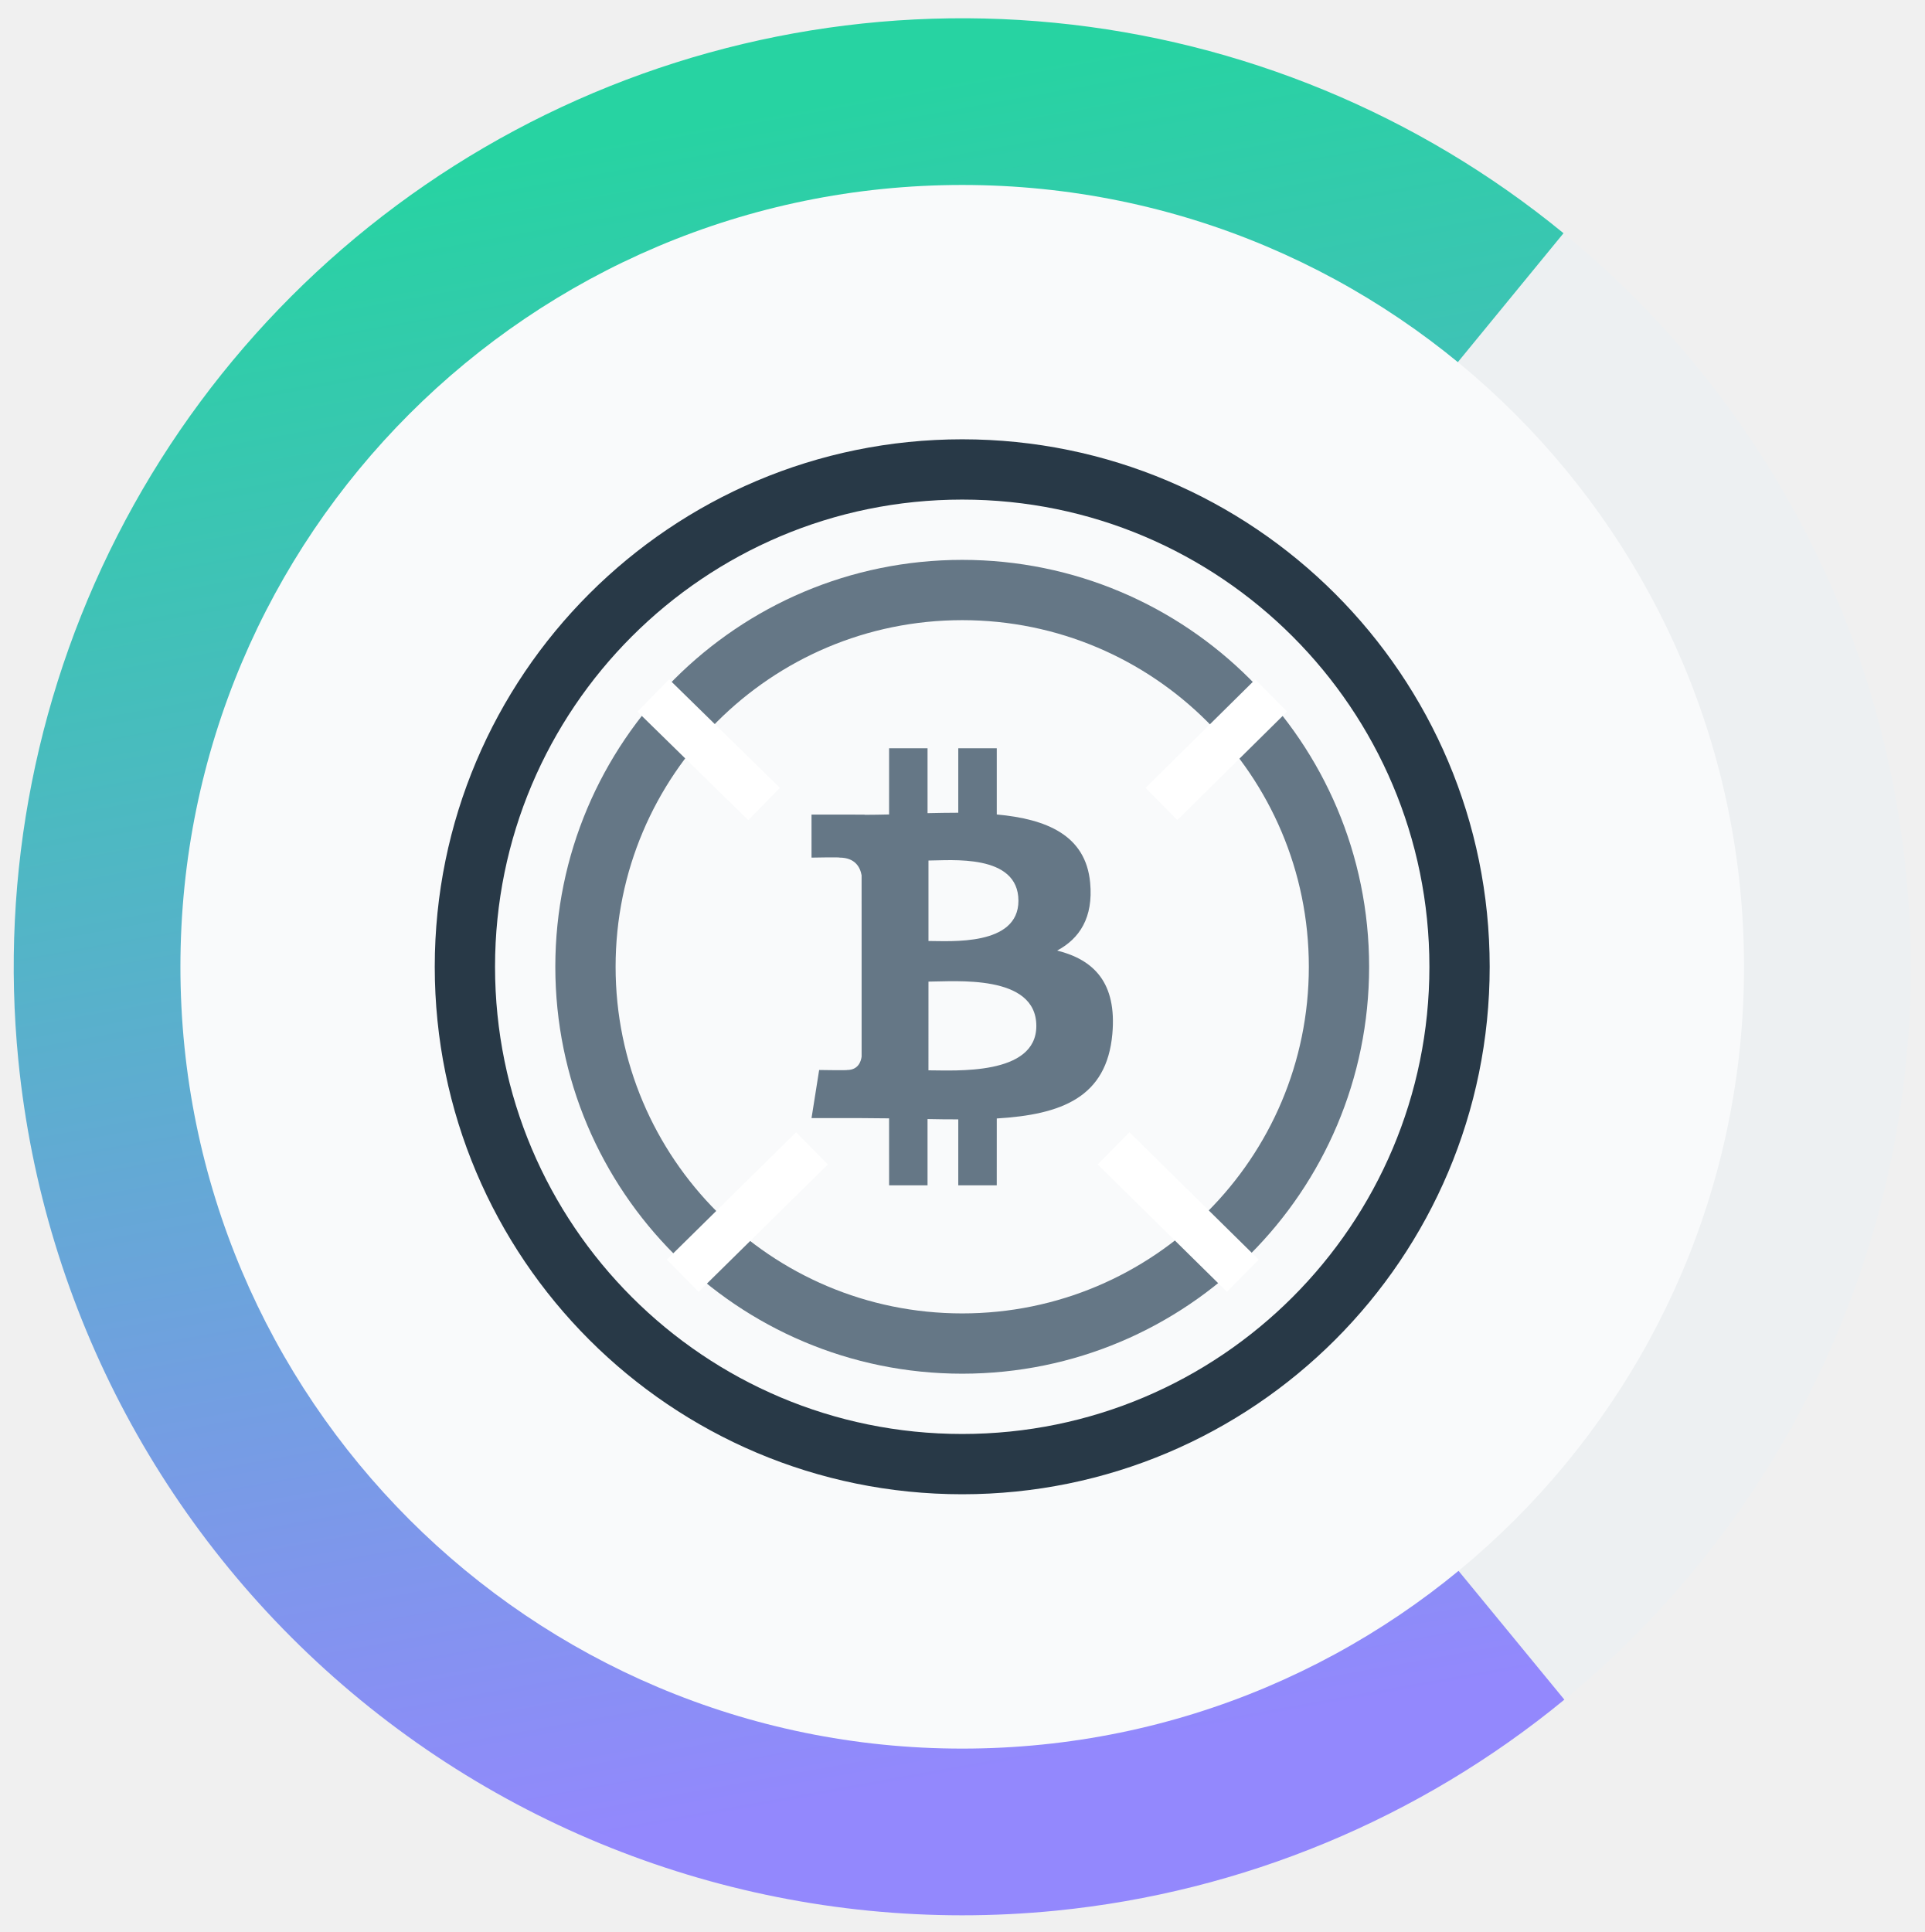
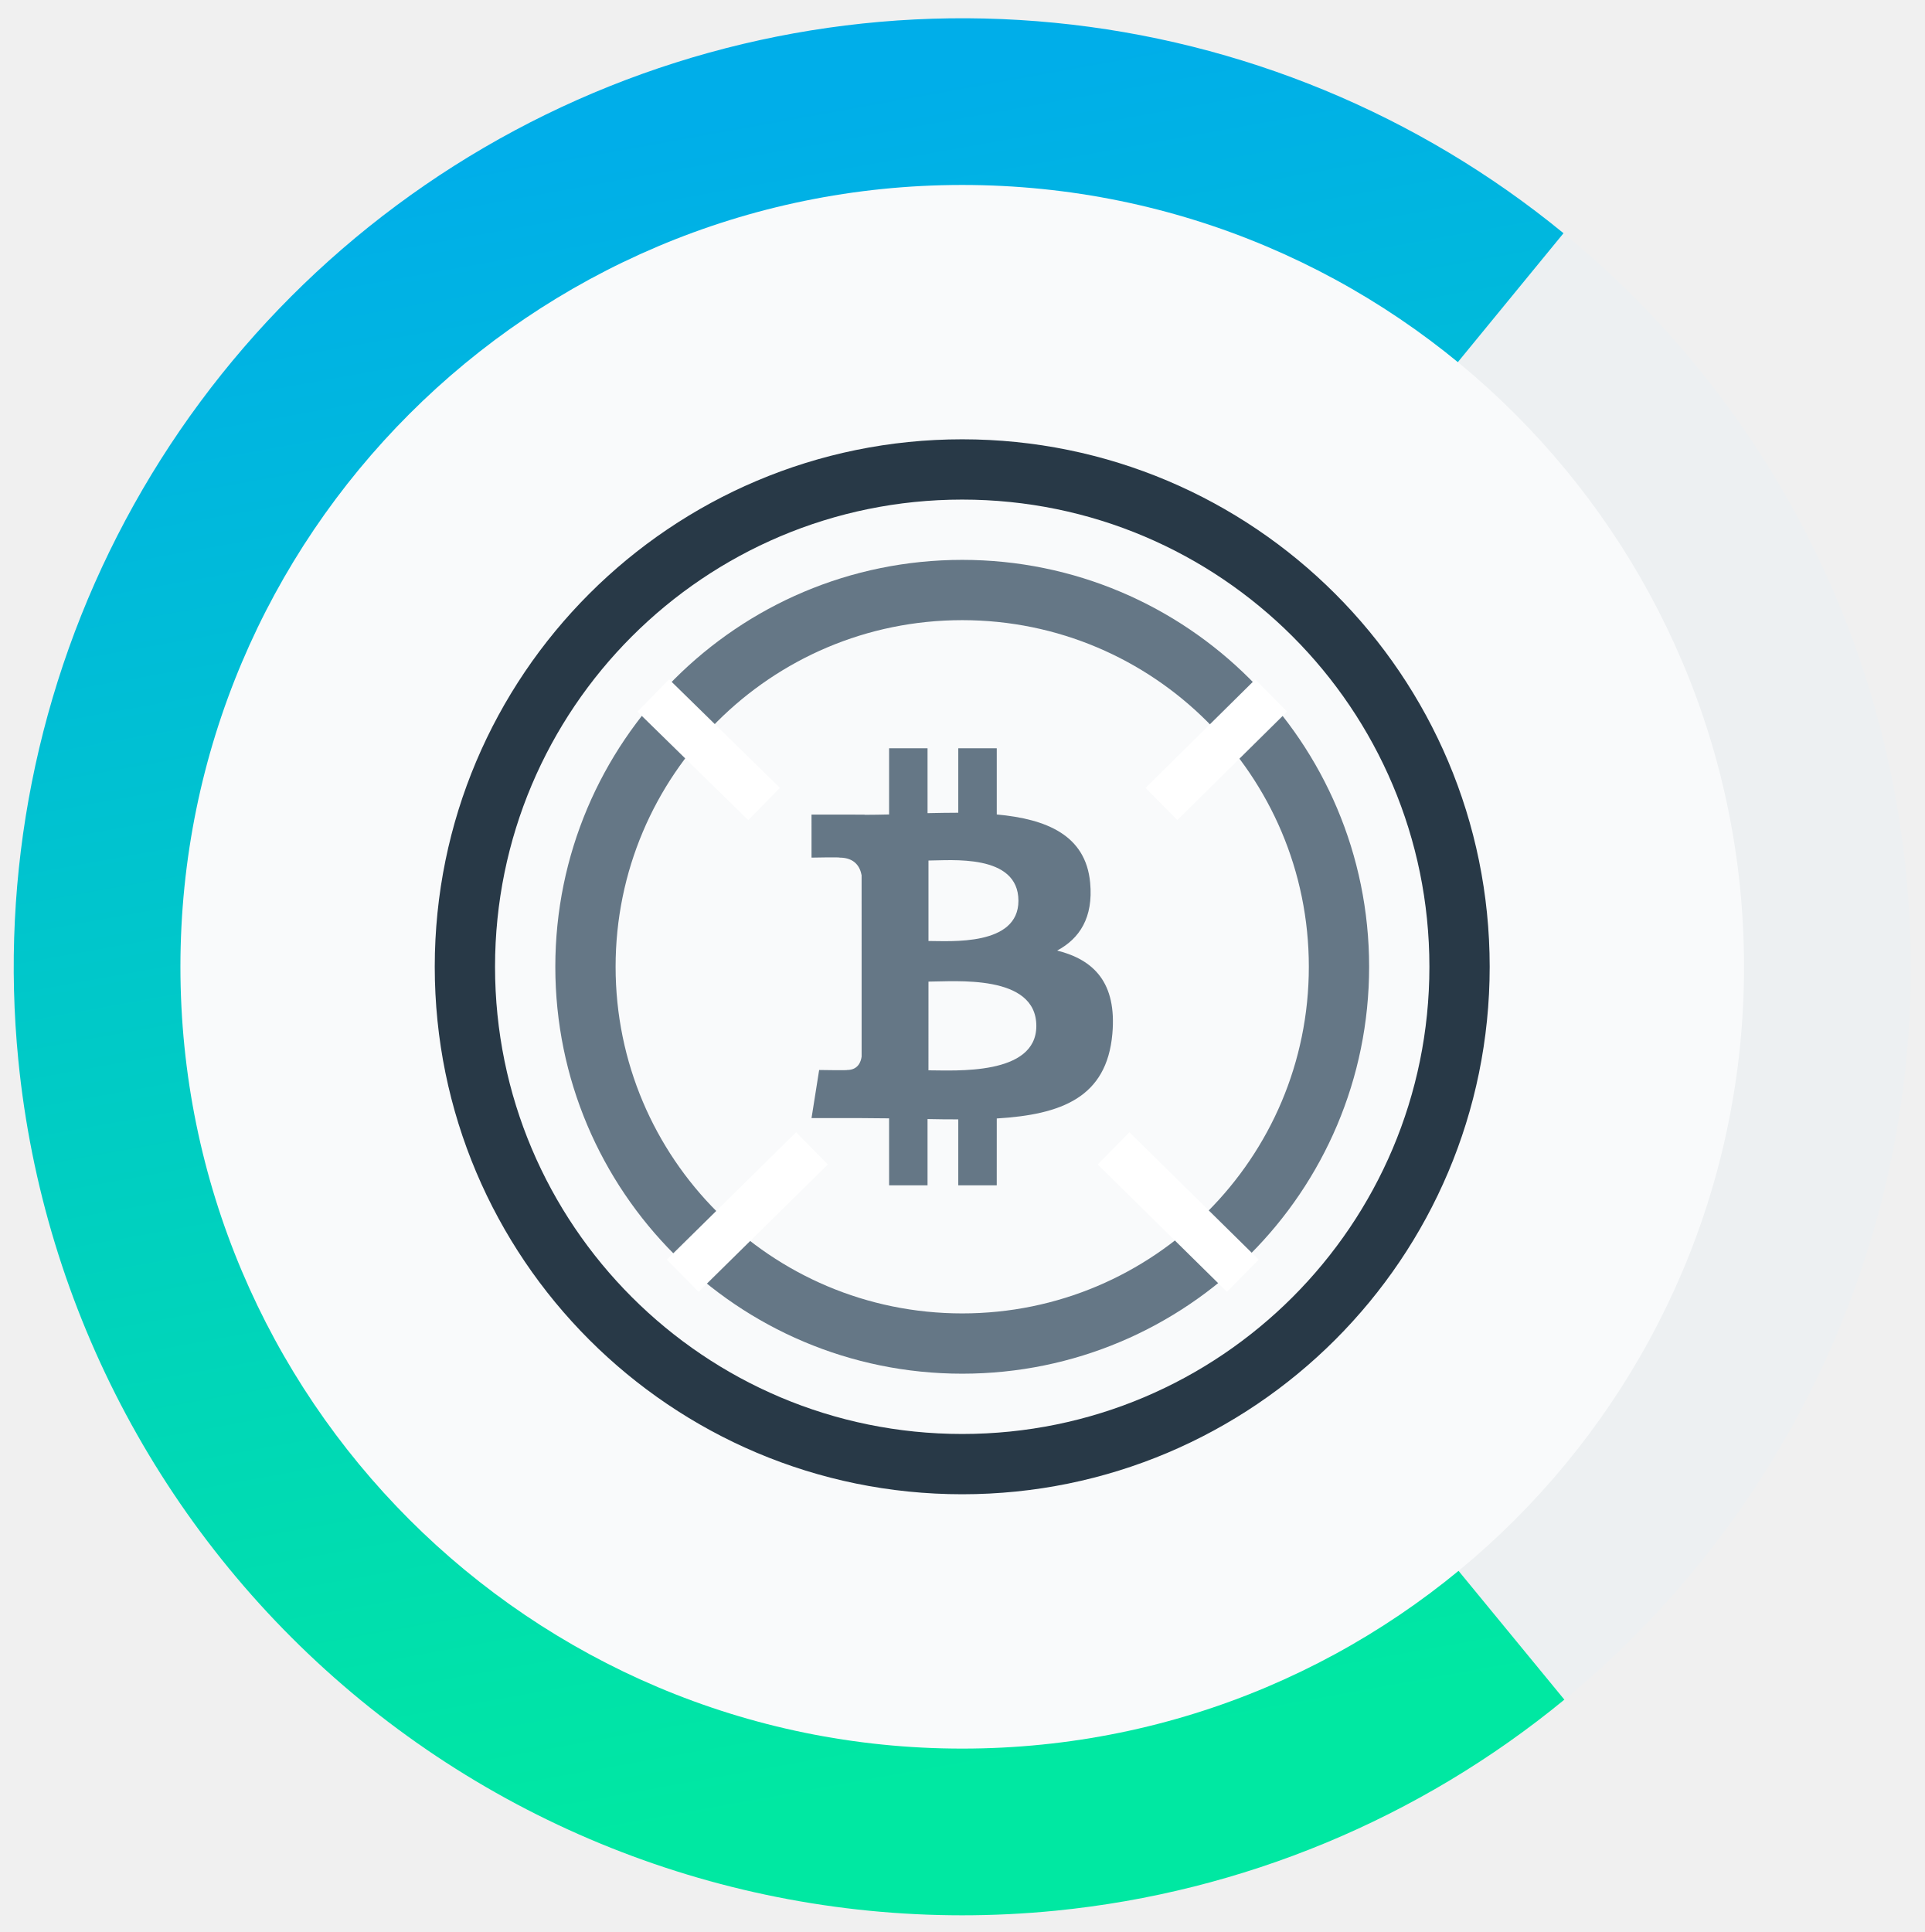
<svg xmlns="http://www.w3.org/2000/svg" width="256" height="257" viewBox="0 0 256 257" fill="none">
  <g clip-path="url(#clip0)">
    <circle cx="128" cy="128.604" r="126.175" transform="rotate(-5.6583 128 128.604)" fill="#EDF0F2" />
    <path d="M208.101 226.092C188.82 241.934 165.274 251.703 140.44 254.164C107.14 257.463 73.892 247.399 48.012 226.185C22.132 204.971 5.74 174.345 2.44 141.044C-0.02 116.211 4.939 91.206 16.689 69.191C28.44 47.175 46.456 29.139 68.457 17.363C90.459 5.586 115.458 0.598 140.294 3.03C165.131 5.462 188.688 15.203 207.988 31.023L182.537 62.072C169.378 51.285 153.316 44.643 136.382 42.985C119.449 41.327 102.404 44.728 87.403 52.758C72.401 60.787 60.118 73.085 52.106 88.095C44.094 103.105 40.714 120.154 42.391 137.086C44.641 159.791 55.818 180.672 73.463 195.136C91.109 209.6 113.777 216.463 136.482 214.213C153.414 212.535 169.468 205.875 182.614 195.073L208.101 226.092Z" fill="url(#paint0_linear)" />
    <path d="M128 232.604C185.438 232.604 232 186.042 232 128.604C232 71.166 185.438 24.604 128 24.604C70.562 24.604 24 71.166 24 128.604C24 186.042 70.562 232.604 128 232.604Z" fill="#F9FAFB" />
    <path d="M140.629 126.446C143.596 124.863 145.453 122.074 145.019 117.428C144.435 111.079 139.202 108.95 132.596 108.343L132.595 99.536H127.476L127.475 108.112C126.128 108.112 124.755 108.139 123.388 108.168L123.387 99.537L118.273 99.537L118.272 108.342C117.164 108.365 116.076 108.388 115.013 108.388V108.362L107.953 108.359L107.954 114.083C107.954 114.083 111.734 114.009 111.671 114.081C113.744 114.083 114.42 115.344 114.615 116.432L114.617 126.465V140.558C114.525 141.24 114.141 142.332 112.692 142.334C112.758 142.394 108.969 142.333 108.969 142.333L107.954 148.734H114.614C115.854 148.736 117.074 148.756 118.27 148.766L118.274 157.673L123.387 157.674L123.386 148.861C124.792 148.891 126.15 148.904 127.476 148.902L127.475 157.674H132.593L132.596 148.782C141.2 148.265 147.223 145.994 147.972 137.53C148.576 130.716 145.514 127.674 140.629 126.446ZM123.511 114.47C126.397 114.47 135.476 113.507 135.478 119.824C135.476 125.88 126.4 125.173 123.511 125.173V114.47V114.47ZM123.508 142.377L123.511 130.576C126.979 130.575 137.858 129.531 137.859 136.474C137.861 143.133 126.979 142.374 123.508 142.377Z" fill="#657786" />
    <circle cx="128" cy="128.604" r="50.119" stroke="#657786" stroke-width="8.019" />
    <circle cx="128" cy="128.604" r="66.157" stroke="#283947" stroke-width="8.019" />
    <path d="M165.328 169.701L148.133 152.758M101.644 106.949L86.903 92.518M90.818 169.701L108.013 152.758M154.502 106.949L169.098 92.518" stroke="white" stroke-width="6.014" />
  </g>
  <defs>
    <linearGradient id="paint0_linear" x1="96.456" y1="15.572" x2="136.022" y2="234.931" gradientUnits="userSpaceOnUse">
-       <stop stop-color="#27D3A2" />
-       <stop offset="1" stop-color="#9388FD" />
+       <stop stop-color="#00AEE9" />
+       <stop offset="1" stop-color="#00E8A2" />
    </linearGradient>
    <clipPath id="clip0">
      <rect y="0.604" width="256" height="256" fill="white" />
    </clipPath>
  </defs>
</svg>
